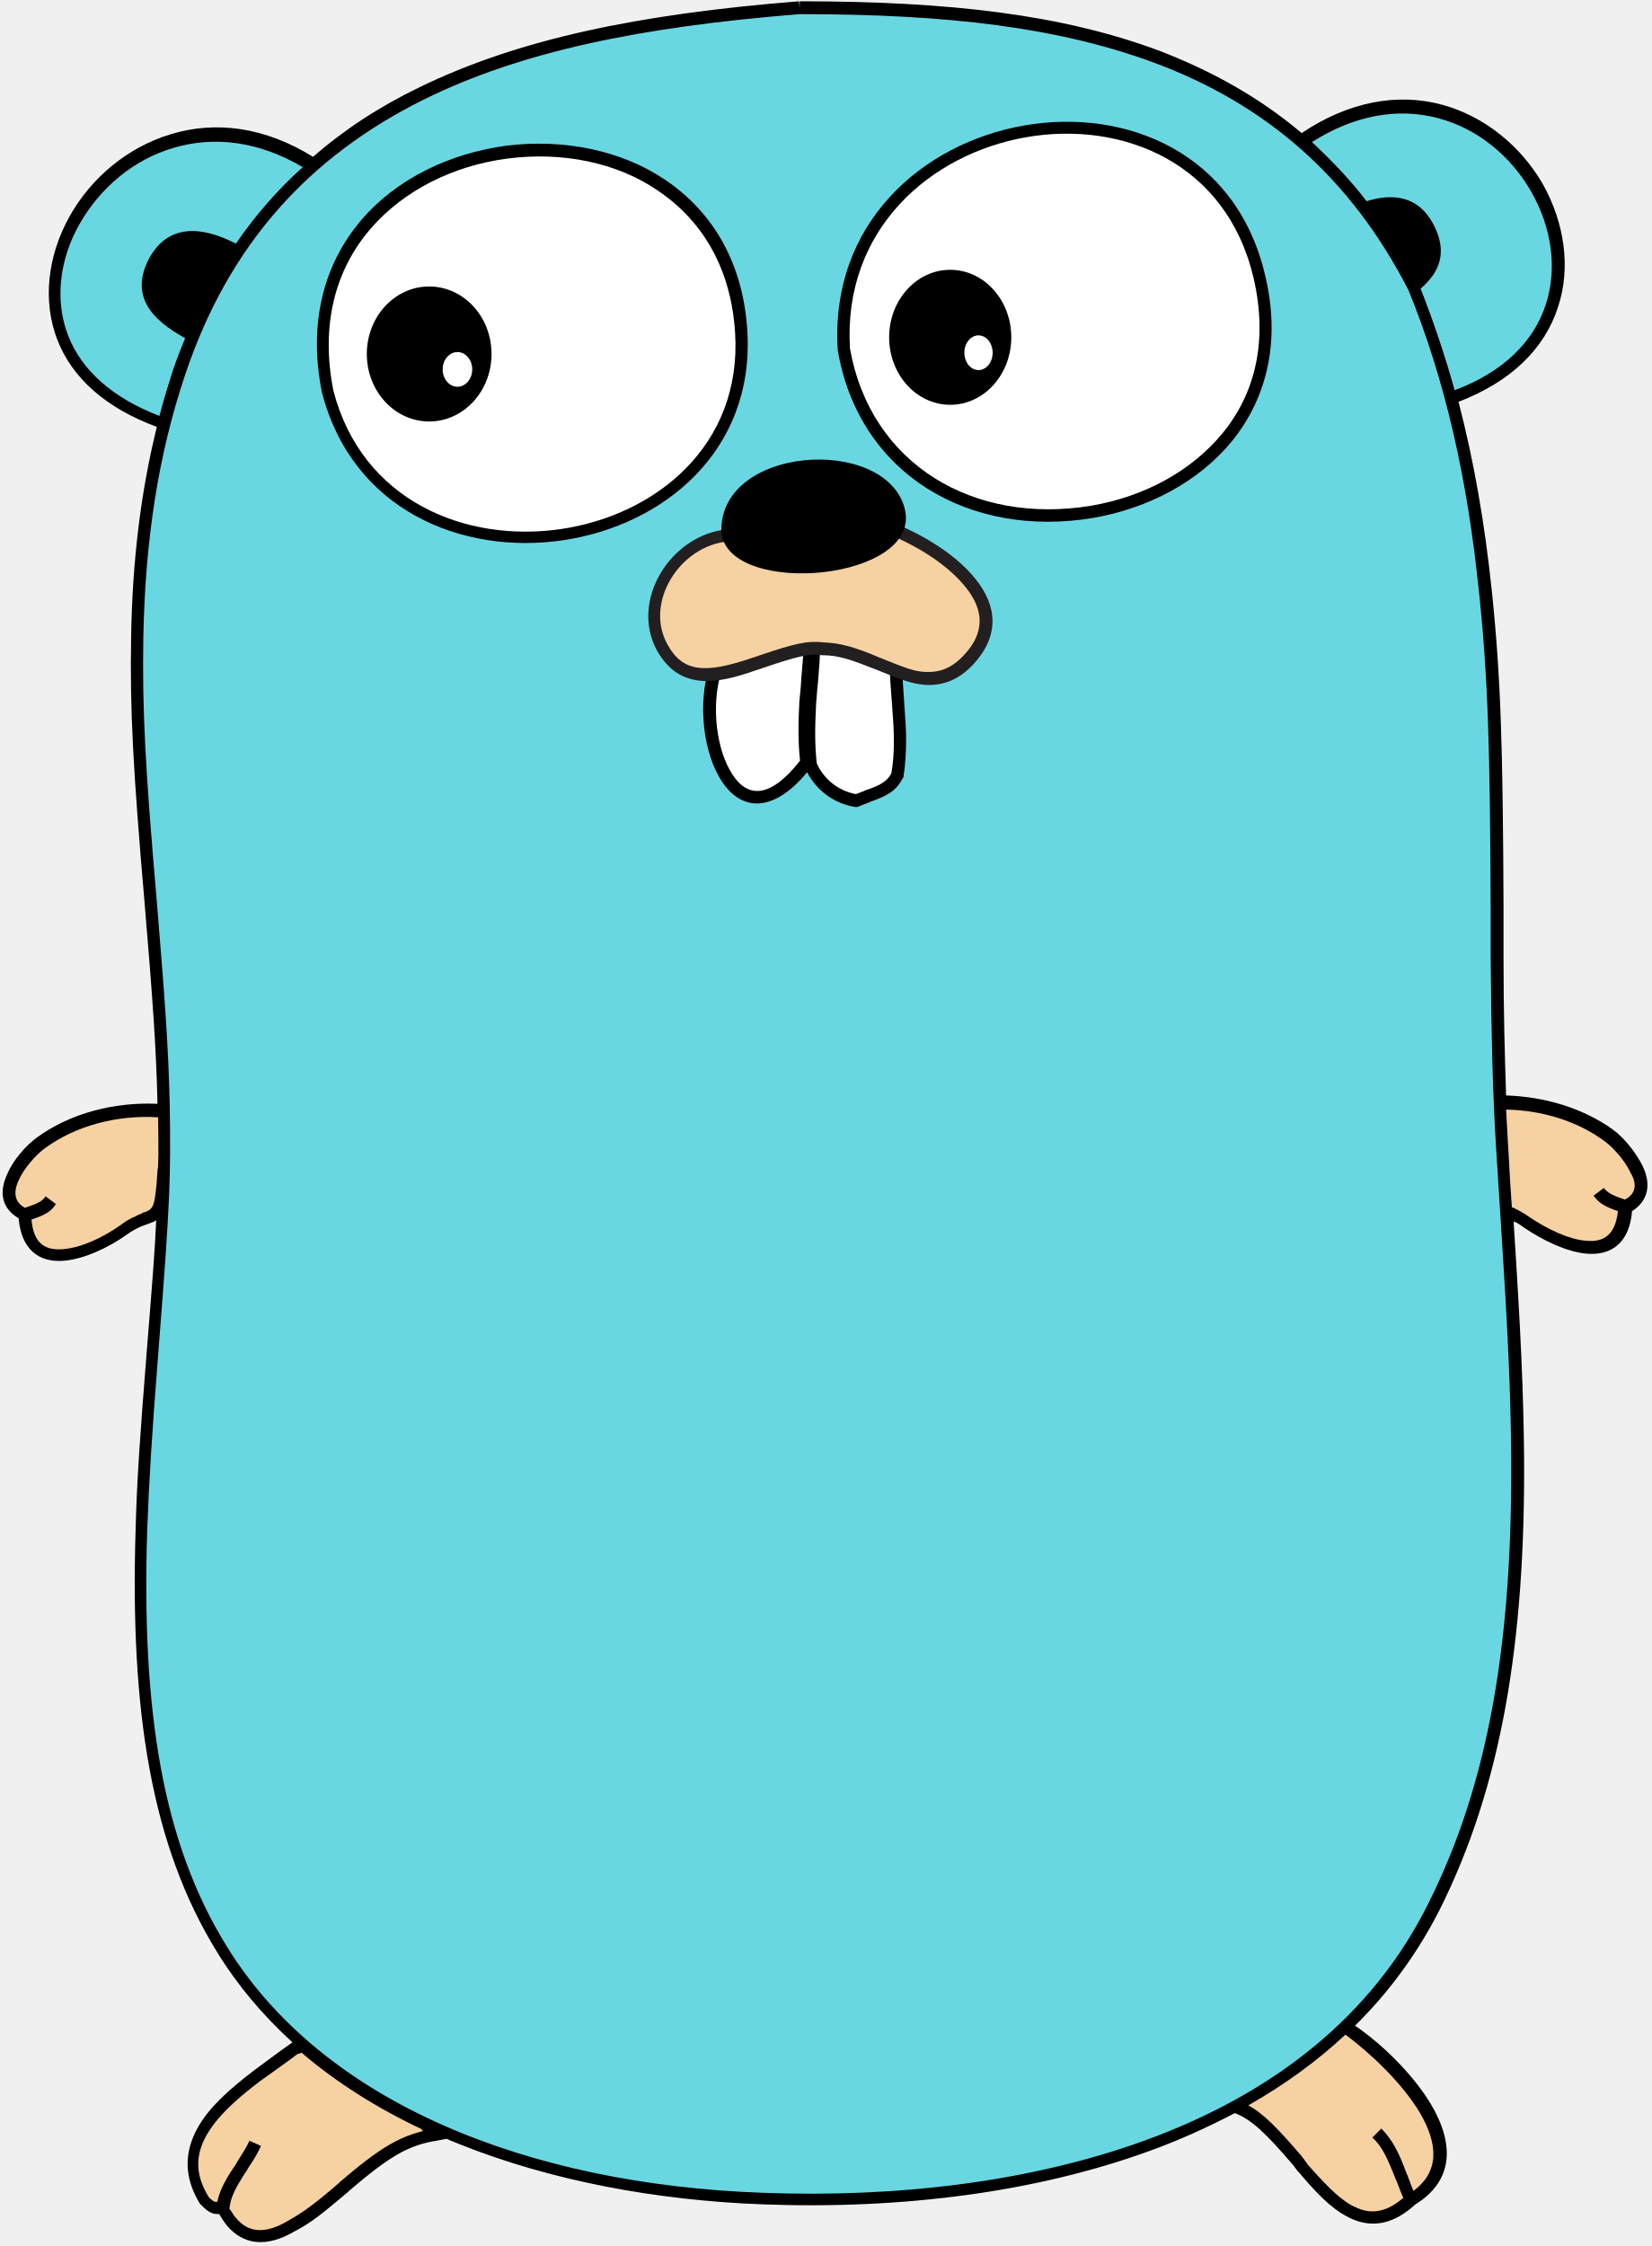
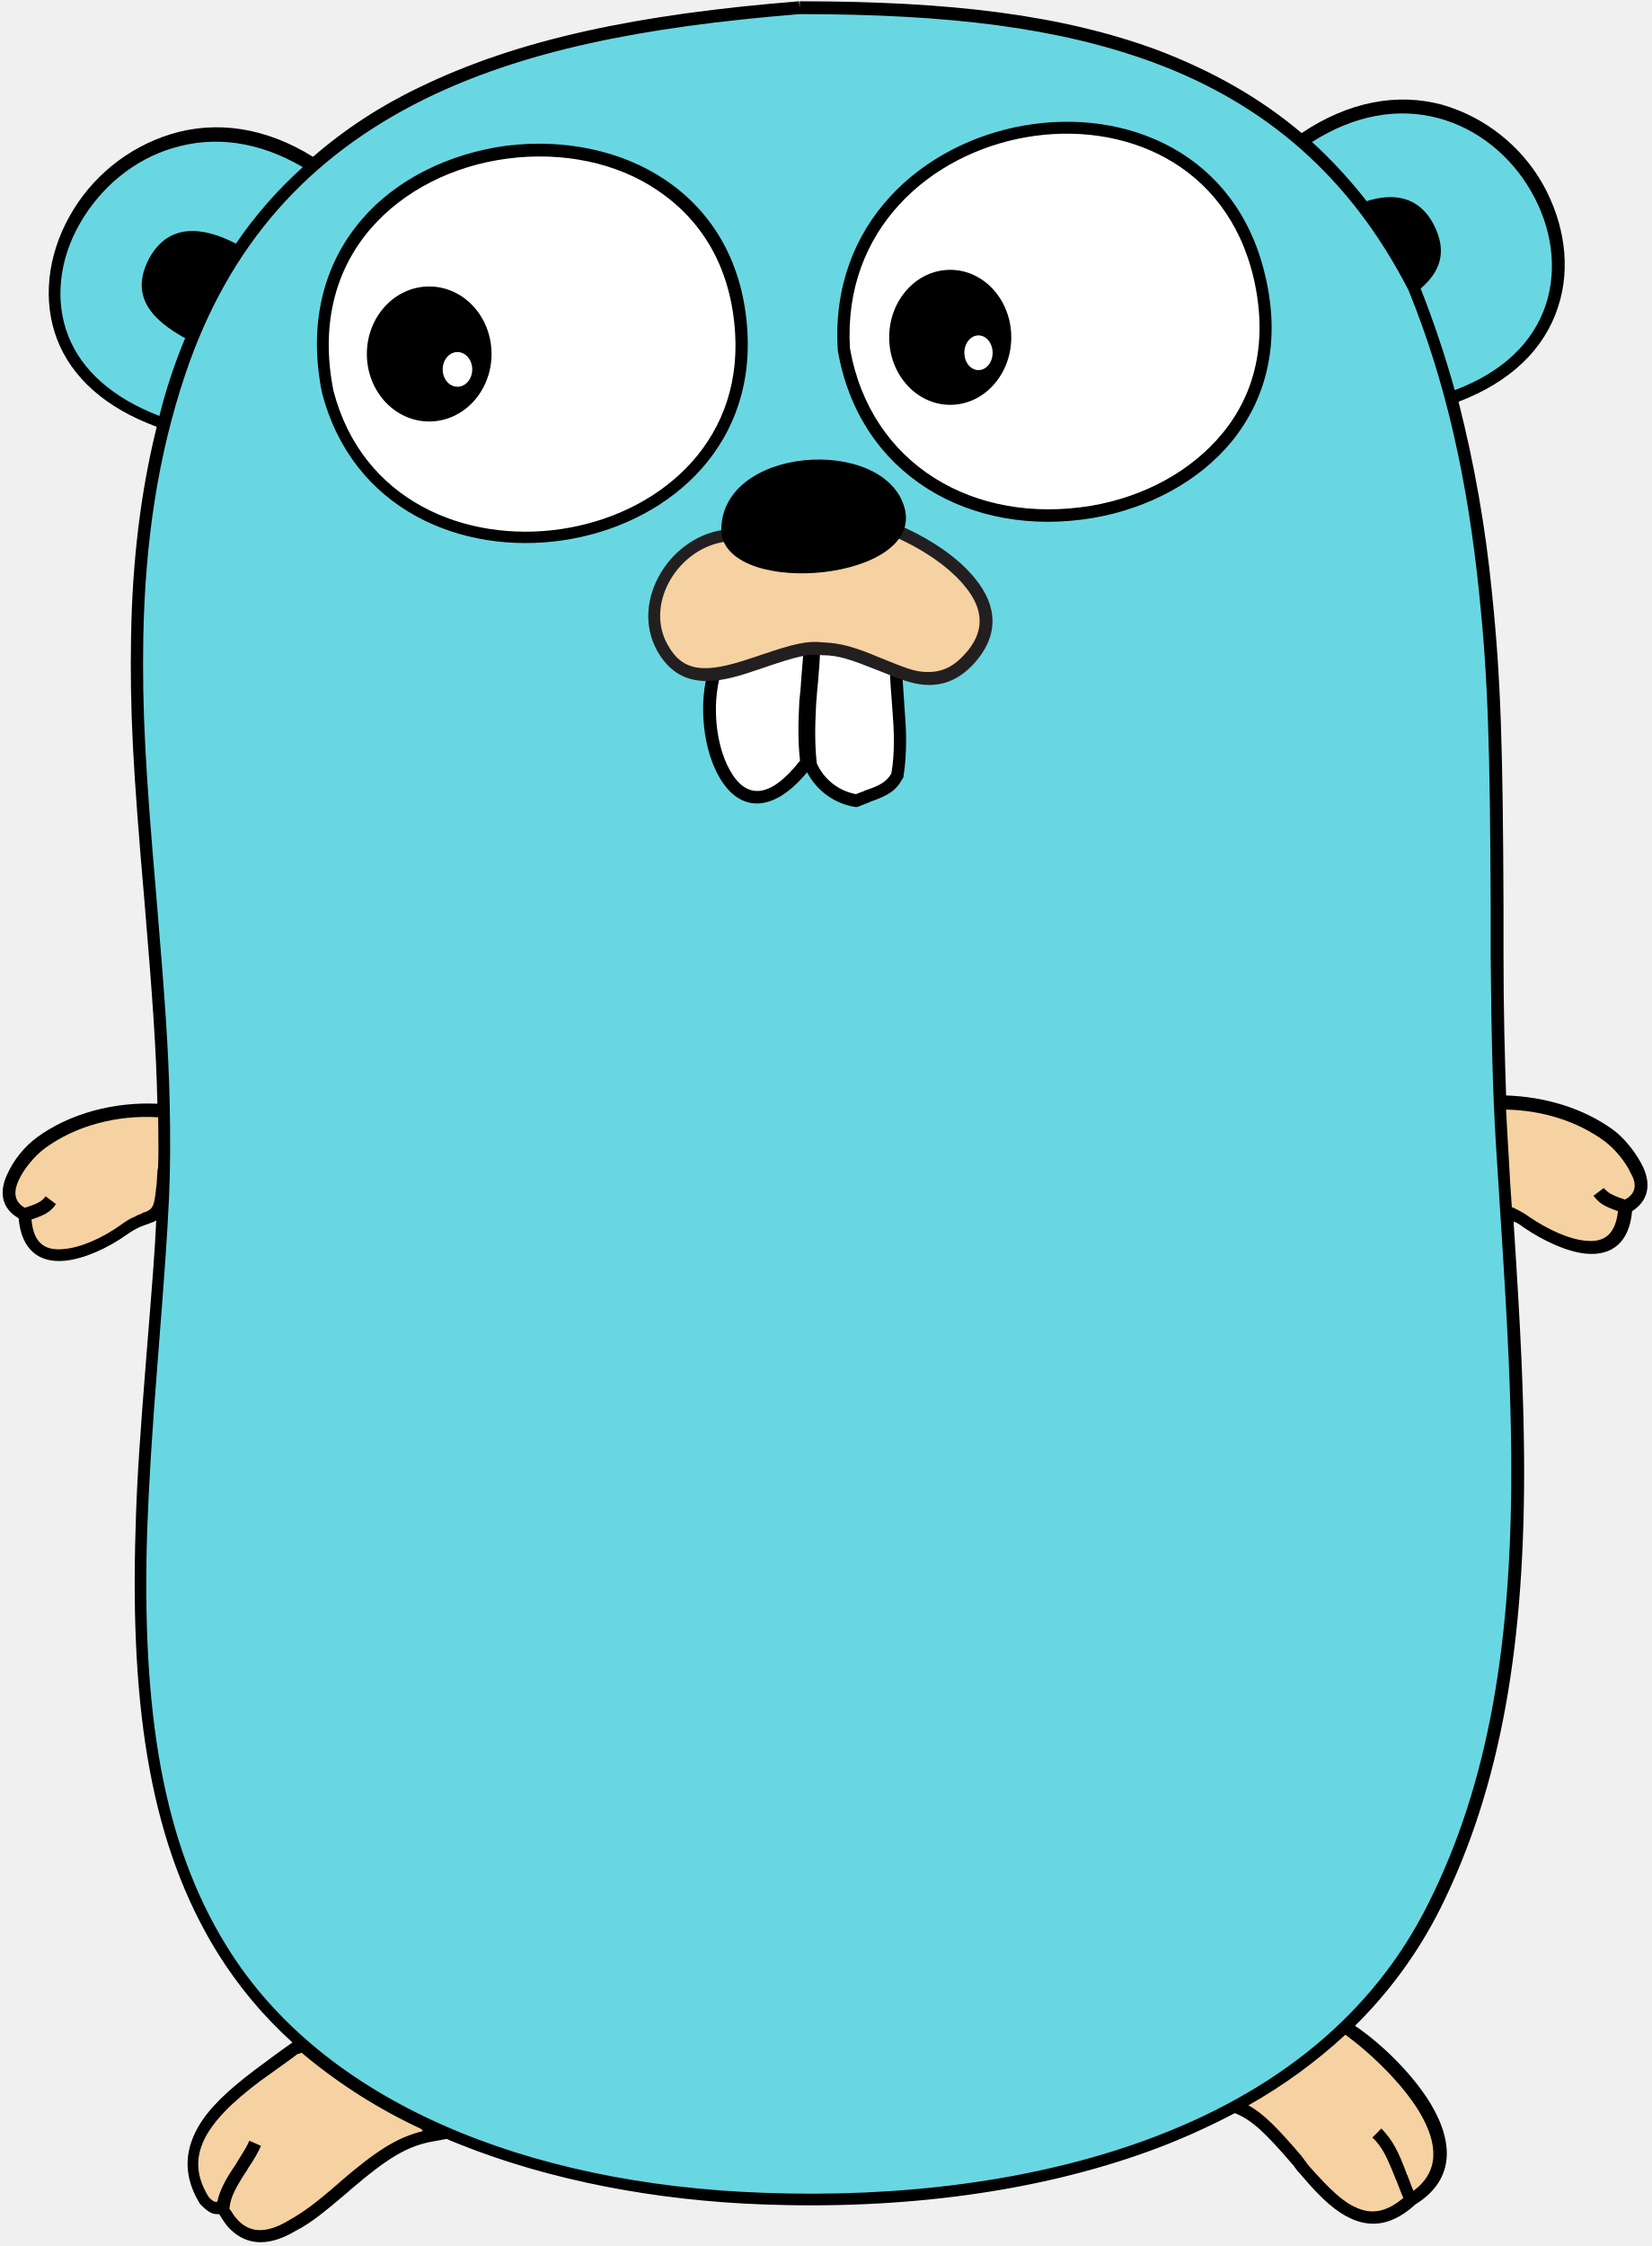
<svg xmlns="http://www.w3.org/2000/svg" width="1839" height="2500" viewBox="0 0 256 348" preserveAspectRatio="xMinYMin meet">
-   <path d="M3.686 188.165c.498 10.26 10.758 5.479 15.34 2.291 4.383-3.088 5.678-.498 6.076-6.475.299-3.984.697-7.869.498-11.853-6.674-.598-13.846.996-19.325 4.98-2.888 1.992-8.068 8.567-2.59 11.057M208.187 314.272c7.869 4.881 22.313 19.624 10.459 26.796-11.356 10.36-17.73-11.456-27.692-14.444 4.283-5.877 9.662-11.256 17.233-12.352zM67.337 330.907c-9.264 1.395-14.444 9.762-22.213 14.046-7.272 4.283-10.061-1.395-10.659-2.59-1.095-.498-.996.498-2.789-1.295-6.773-10.659 6.973-18.428 14.145-23.708 9.961-1.992 16.237 6.674 21.516 13.547zM251.916 186.87c-.498 10.26-10.758 5.479-15.34 2.291-4.383-3.088-5.678-.498-6.076-6.475-.3-3.984-.698-7.869-.498-11.853 6.673-.598 13.845.996 19.324 4.98 2.79 1.992 8.069 8.567 2.59 11.057" fill="#F6D2A2" />
-   <path d="M224.722 61.759c35.561-12.551 7.77-61.26-23.21-39.745-20.32-17.432-48.31-20.62-77.696-20.62C95.03 3.687 67.636 8.966 48.511 25.7 17.63 5.777-10.858 53.59 25.4 65.644c-10.16 39.445 1.394 79.688-.2 119.831-1.494 36.06-10.957 84.37 9.065 116.744 17.034 27.692 53.69 37.554 83.873 38.65 38.549 1.394 85.266-8.069 103.993-45.423 17.93-35.561 12.95-79.888 10.659-118.238-2.291-38.749 1.992-78.095-8.069-115.45z" fill="#69D7E2" />
-   <path d="M254.605 180.794c-.996-2.092-2.888-4.483-4.681-5.778-4.582-3.287-10.46-5.08-16.536-5.279-.199-6.176-.398-12.95-.398-21.516v-7.77c-.1-24.504-.399-35.262-1.793-48.71-1.096-10.558-2.79-20.32-5.18-29.484 8.069-3.088 13.348-8.168 15.44-14.743 1.992-6.076.996-12.949-2.39-19.025-3.487-5.977-9.065-10.46-15.54-12.252-6.973-1.893-14.543-.498-21.815 4.382-6.475-5.478-13.945-9.662-22.313-12.85C164.557 2.292 147.325.2 123.916.2v.996l-.1-.996c-25.002 1.992-43.53 5.877-58.87 13.348-6.176 2.988-11.654 6.574-16.435 10.758-7.372-4.582-15.042-5.678-22.114-3.486-6.574 1.992-12.252 6.674-15.639 12.75-3.387 6.076-4.184 13.049-1.893 19.026 2.291 5.976 7.57 10.658 15.44 13.547-2.49 10.06-3.785 20.719-3.984 32.473-.2 11.455.298 20.62 2.091 41.338 1.295 15.44 1.793 22.512 1.993 31.079-6.774-.299-13.547 1.494-18.628 5.18-1.793 1.295-3.785 3.586-4.681 5.777-1.295 2.79-.797 5.28 1.793 6.774.398 4.781 3.088 6.972 7.172 6.574 2.988-.299 6.574-1.893 9.662-4.084a11.208 11.208 0 0 1 2.092-1.195c.299-.1.498-.2.797-.3 0 0 .597-.198.797-.298.298-.1.597-.2.796-.399-.199 4.682-.597 9.563-1.494 20.72-.996 12.55-1.494 19.424-1.693 27.094-.897 28.488 2.49 49.207 12.65 65.643 3.188 5.18 7.073 9.762 11.655 13.946-.897.597-4.682 3.387-5.877 4.283-4.184 3.188-7.072 5.877-8.766 8.865-2.191 3.885-2.191 7.77.299 11.854l.1.1.1.1c1.095 1.095 1.693 1.394 2.49 1.394H33.966c.1.2.2.299.3.498.298.498.597.896.896 1.295 2.49 2.889 5.976 3.586 10.658.797 2.49-1.295 4.283-2.79 8.068-5.977l.2-.2c6.076-5.179 9.064-7.071 13.547-7.769l1.594-.299c.597.3 1.195.499 1.892.797 14.145 5.678 30.58 8.766 47.216 9.364 21.516.797 42.235-1.893 59.766-8.268 4.682-1.693 9.065-3.686 13.249-5.877 2.59.996 4.78 3.088 8.965 7.969.199.2.199.2.298.398.2.2.2.3.3.399.198.299.497.498.696.797 3.288 3.884 5.48 5.777 7.97 6.873 3.286 1.394 6.474.697 9.761-2.291 5.778-3.586 6.176-9.164 2.39-15.54-2.689-4.482-7.37-9.164-11.753-12.152 5.18-5.08 9.662-11.156 13.148-18.03 9.563-19.125 13.249-41.438 13.05-70.126-.1-10.16-.499-19.025-1.594-35.96v-.497c.498.199.996.498 1.494.896 3.088 2.092 6.674 3.785 9.662 4.084 4.084.399 6.774-1.793 7.172-6.574 2.49-1.594 2.988-4.084 1.693-6.873zM222.93 18.328c5.977 1.594 11.157 5.778 14.344 11.356 3.188 5.578 4.084 11.854 2.291 17.432-1.892 5.877-6.674 10.559-14.145 13.348a162.04 162.04 0 0 0-5.279-15.739c2.889-2.49 4.283-5.578 1.992-9.96-2.29-4.384-6.275-4.882-10.36-3.587-2.59-3.387-5.478-6.375-8.466-9.164 6.574-4.184 13.348-5.379 19.623-3.686zM10.56 51.997c-2.092-5.38-1.395-11.754 1.793-17.332 3.187-5.579 8.367-9.961 14.543-11.754 6.375-1.893 13.248-.997 20.022 2.988a65.541 65.541 0 0 0-10.36 11.854c-5.18-2.69-10.459-3.188-13.447 2.29-3.088 5.878.498 9.563 5.578 12.352-.697 1.694-1.395 3.487-1.992 5.28-.698 2.191-1.395 4.482-1.992 6.773-7.272-2.789-12.053-7.072-14.145-12.451zm12.053 135.77c-.1 0-.698.199-.698.298-.298.1-.597.2-.896.399-.797.299-1.594.797-2.39 1.394-2.79 1.993-6.177 3.487-8.767 3.686-2.988.299-4.681-.996-4.98-4.582 2.092-.697 2.988-1.195 3.785-2.39l-1.594-1.196c-.597.797-1.195 1.096-2.988 1.693-.1 0-.1 0-.2.1-1.593-.897-1.892-2.291-.995-4.283.797-1.793 2.59-3.885 4.084-4.98 4.781-3.487 11.156-5.18 17.531-4.782 0 2.49.1 4.98 0 7.37 0 .3 0 .499-.1.798-.099 1.394-.099 1.992-.199 2.69-.298 2.888-.498 3.286-1.593 3.785zm30.082 150.312l-.2.2c-3.685 3.187-5.478 4.482-7.769 5.777-3.785 2.291-6.375 1.793-8.168-.398-.299-.3-.498-.698-.697-.997-.1-.1-.2-.298-.299-.398v-.1c.2-1.793.897-3.088 2.69-5.877.1-.1.1-.1.1-.199 1.095-1.594 1.593-2.49 2.091-3.586l-1.793-.797c-.398.897-.896 1.694-1.893 3.287-.1.1-.1.1-.1.2-1.792 2.59-2.59 4.183-2.988 5.976h-.1H33.27c-.2-.1-.498-.299-.896-.697-3.885-6.176-.797-11.455 7.968-18.03 1.096-.796 4.782-3.386 5.778-4.183.2 0 .398-.1.598-.2 5.378 4.583 11.654 8.567 18.627 11.854 0 .1.1.2.199.3-4.084.995-7.272 3.087-12.85 7.868zm167.247-10.857c3.088 5.18 2.988 9.363-.897 12.252-.298-.598-.498-1.295-.896-2.291 0-.1 0-.1-.1-.2-1.394-3.785-2.29-5.378-3.984-7.171l-1.395 1.394c1.494 1.395 2.192 2.889 3.586 6.375 0 .1 0 .1.1.2.498 1.294.797 2.091 1.096 2.789-2.59 2.191-4.881 2.59-7.272 1.494-2.092-.897-4.084-2.79-7.272-6.375-.199-.2-.398-.498-.597-.797-.1-.1-.2-.2-.3-.399-.198-.199-.198-.199-.298-.398-3.686-4.283-5.877-6.574-8.268-7.87 5.579-3.187 10.56-6.773 15.042-10.957 4.183 3.088 8.865 7.67 11.455 11.954zm1.394-32.274c-8.566 17.233-23.707 29.385-44.028 36.756-17.332 6.276-37.852 8.866-59.069 8.069-36.557-1.295-68.233-14.045-83.075-38.151-9.961-16.038-13.249-36.458-12.352-64.548.299-7.67.697-14.543 1.693-27.094 1.096-14.145 1.395-18.229 1.694-24.604.199-4.582.199-9.264.1-14.244-.2-8.766-.698-15.739-1.993-31.378-1.793-20.719-2.291-29.784-2.092-41.14.3-14.94 2.291-28.09 6.475-40.54C35.46 37.851 47.913 24.204 65.843 15.34 80.884 7.97 99.113 4.184 123.916 2.191c23.21 0 40.143 2.092 54.786 7.471 17.531 6.475 30.58 17.83 39.545 35.263 5.778 14.144 9.165 29.385 10.958 46.916 1.394 13.348 1.693 24.106 1.793 48.51v7.77c.1 12.053.298 20.52.797 28.987.199 3.287.298 4.682.796 12.551 1.096 16.934 1.495 25.7 1.594 35.86.2 28.588-3.387 50.602-12.85 69.429zm30.481-109.074c-.1 0-.199-.1-.298-.1-1.793-.597-2.391-.996-2.989-1.693l-1.594 1.195c.897 1.196 1.793 1.694 3.786 2.39-.399 3.587-2.092 4.882-4.98 4.583-2.59-.2-5.978-1.793-8.767-3.686-.797-.597-1.593-.996-2.39-1.394-.1 0-.2-.1-.3-.1-.398-5.478-.398-6.873-.597-9.762l-.299-5.379c5.579.1 11.057 1.793 15.24 4.881 1.495 1.096 3.288 3.188 4.085 4.98.996 1.694.797 3.188-.897 4.085z" />
-   <path d="M138.918 104.123c.1 5.08 1.096 10.658.199 16.037-1.395 2.59-3.984 2.89-6.275 3.885-3.188-.498-5.878-2.59-7.172-5.578-.797-6.076.199-11.854.498-17.93 0-.2 3.785.1 7.172 1.096 2.888.896 5.578 2.39 5.578 2.49zM110.728 104.521c-2.79 10.56 3.686 27.792 14.344 13.647-.797-5.977.1-11.754.398-17.631.1-.498-14.642 3.287-14.742 3.984z" fill="#FFF" />
-   <path d="M140.113 108.805c-.2-2.989-.299-4.184-.299-5.678v-.697l-.697-.2-12.551-3.884v-.698l-1.295.3h-.1v.099l-14.144 3.586-.498.1-.2.497c-2.191 5.28-1.693 13.249 1.096 18.13 3.188 5.578 8.367 5.677 13.647-.698a10.192 10.192 0 0 0 7.47 5.38h.3l.298-.1c.399-.2.797-.3 1.495-.598.1 0 .1 0 .199-.1 2.888-.996 4.084-1.793 5.08-3.685l.1-.1v-.199c.298-1.793.398-3.686.398-5.777 0-1.495-.1-2.89-.299-5.678zm-15.938-3.686c-.1 1.793-.199 2.49-.298 3.486-.2 3.686-.2 6.475.1 9.264-4.683 5.977-8.368 5.977-10.858 1.494-2.391-4.183-2.89-11.256-1.096-15.937l12.55-3.188c-.099 1.295-.198 2.59-.398 4.881zm13.946 14.743c-.697 1.195-1.594 1.793-3.985 2.59-.1 0-.1 0-.199.099-.597.2-.996.398-1.295.498-2.69-.498-4.98-2.291-6.076-4.781-.299-2.69-.299-5.479-.1-9.164.1-.997.1-1.694.3-3.487.198-2.29.298-3.685.298-4.98l10.858 3.287c0 1.295.1 2.49.299 5.08.199 2.69.298 4.084.298 5.678 0 1.892-.1 3.586-.398 5.18z" />
-   <g transform="translate(48.476 21.976)">
-     <path d="M2.291 38.749c9.164 35.66 66.241 26.496 64.05-9.264C63.75-13.348-6.475-5.08 2.29 38.749" fill="#FFF" />
-     <path d="M67.337 29.385c-.598-10.36-5.18-18.428-12.75-23.508C47.813 1.295 38.848-.498 29.983.597 21.118 1.794 12.949 5.778 7.57 12.054 1.594 19.026-.697 28.19 1.395 38.749l.896-.2-.896.2c9.363 36.656 68.133 27.791 65.942-9.364zM3.187 38.55c-1.992-10.06.2-18.627 5.778-25.102 5.08-5.877 12.75-9.761 21.217-10.857 8.467-1.096 16.934.598 23.31 4.98 7.071 4.782 11.355 12.253 11.952 22.114 2.092 34.764-53.391 43.132-62.256 8.865z" />
-     <ellipse cx="18.03" cy="32.872" rx="9.662" ry="10.459" />
-     <ellipse fill="#FFF" cx="22.412" cy="35.262" rx="2.291" ry="2.689" />
+   <path d="M3.69 188.16c.5 10.26 10.75 5.48 15.34 2.3 4.38-3.1 5.67-.5 6.07-6.48.3-3.98.7-7.87.5-11.85-6.67-.6-13.85 1-19.32 4.98-2.9 1.99-8.07 8.56-2.6 11.05m204.5 126.11c7.88 4.88 22.32 19.63 10.47 26.8-11.36 10.36-17.73-11.46-27.7-14.45 4.29-5.87 9.67-11.25 17.24-12.35zM67.35 330.91c-9.27 1.4-14.45 9.76-22.22 14.04-7.27 4.29-10.06-1.4-10.66-2.59-1.09-.5-1 .5-2.78-1.3-6.78-10.65 6.97-18.42 14.14-23.7 9.96-2 16.24 6.67 21.52 13.55zm184.58-144.04c-.5 10.26-10.76 5.48-15.34 2.3-4.39-3.1-5.68-.5-6.08-6.48-.3-3.99-.7-7.87-.5-11.86 6.68-.6 13.85 1 19.33 4.98 2.79 2 8.07 8.57 2.59 11.06" fill="#F6D2A2" />
+   <path d="M224.72 61.76C260.28 49.2 232.5.5 201.52 22 181.18 4.58 153.2 1.4 123.81 1.4 95.03 3.7 67.64 8.97 48.52 25.7 17.62 5.78-10.87 53.59 25.4 65.64c-10.16 39.45 1.4 79.7-.2 119.84-1.5 36.06-10.96 84.37 9.06 116.74 17.04 27.7 53.7 37.55 83.88 38.65 38.55 1.4 85.26-8.07 104-45.42 17.92-35.56 12.94-79.9 10.65-118.24-2.3-38.75 2-78.1-8.07-115.45z" fill="#69D7E2" />
+   <path d="M254.6 180.8c-1-2.1-2.88-4.49-4.68-5.78-4.58-3.3-10.46-5.08-16.53-5.28-.2-6.18-.4-12.95-.4-21.52v-7.77c-.1-24.5-.4-35.26-1.8-48.7a197.2 197.2 0 00-5.17-29.5c8.07-3.08 13.34-8.16 15.44-14.74 1.99-6.07 1-12.94-2.4-19.02a26.37 26.37 0 00-15.53-12.25c-6.98-1.9-14.55-.5-21.82 4.38-6.47-5.48-13.94-9.66-22.31-12.85C164.56 2.29 147.32.2 123.92.2v1l-.1-1c-25 2-43.53 5.88-58.87 13.35A73.19 73.19 0 0048.5 24.3c-7.37-4.59-15.04-5.68-22.11-3.49a27.17 27.17 0 00-15.64 12.75c-3.39 6.08-4.19 13.05-1.9 19.03 2.3 5.97 7.57 10.65 15.44 13.54-2.49 10.06-3.78 20.72-3.98 32.48-.2 11.45.3 20.62 2.1 41.33 1.29 15.44 1.78 22.52 1.98 31.08-6.77-.3-13.54 1.5-18.62 5.18A14.85 14.85 0 001.1 182c-1.3 2.79-.8 5.28 1.79 6.77.4 4.79 3.09 6.98 7.17 6.58 2.99-.3 6.57-1.9 9.66-4.09a11.2 11.2 0 012.1-1.2c.3-.1.5-.2.8-.3 0 0 .59-.19.79-.29.3-.1.6-.2.8-.4-.2 4.68-.6 9.57-1.5 20.72-1 12.55-1.5 19.43-1.7 27.1-.89 28.48 2.5 49.2 12.66 65.64a64.77 64.77 0 0011.65 13.95c-.9.6-4.68 3.38-5.87 4.28-4.19 3.19-7.08 5.88-8.77 8.86-2.2 3.89-2.2 7.77.3 11.86l.1.1.1.1c1.1 1.1 1.7 1.4 2.49 1.4h.3c.1.2.2.29.3.49.3.5.6.9.9 1.3 2.48 2.88 5.97 3.58 10.65.8 2.49-1.3 4.28-2.8 8.07-5.99l.2-.2c6.07-5.17 9.06-7.07 13.54-7.76l1.6-.3c.6.3 1.2.5 1.9.8 14.14 5.67 30.57 8.76 47.2 9.36 21.52.8 42.24-1.9 59.77-8.27 4.68-1.7 9.07-3.69 13.25-5.88 2.6 1 4.78 3.09 8.97 7.97.2.2.2.2.3.4.2.2.2.3.3.4.2.3.5.5.7.8 3.28 3.88 5.47 5.77 7.96 6.87 3.29 1.4 6.47.7 9.76-2.3 5.78-3.58 6.18-9.16 2.4-15.53-2.7-4.48-7.38-9.17-11.76-12.15a68.86 68.86 0 0013.15-18.03c9.56-19.13 13.25-41.44 13.05-70.13-.1-10.16-.5-19.03-1.6-35.96v-.5c.5.2 1 .5 1.5.9 3.08 2.09 6.67 3.78 9.66 4.08 4.08.4 6.77-1.8 7.17-6.57 2.5-1.6 2.99-4.09 1.7-6.87zM222.94 18.32c5.98 1.6 11.16 5.78 14.34 11.35 3.2 5.58 4.09 11.86 2.3 17.44-1.9 5.87-6.68 10.56-14.15 13.34a162.04 162.04 0 00-5.28-15.74c2.89-2.49 4.28-5.57 2-9.96-2.3-4.38-6.28-4.88-10.37-3.58a74.44 74.44 0 00-8.46-9.17c6.57-4.18 13.34-5.38 19.62-3.68zM10.56 52c-2.1-5.38-1.4-11.76 1.8-17.34 3.18-5.57 8.36-9.96 14.54-11.75 6.37-1.9 13.24-1 20.02 2.99a65.54 65.54 0 00-10.36 11.85c-5.18-2.69-10.46-3.19-13.45 2.3-3.09 5.87.5 9.56 5.58 12.35a82.62 82.62 0 00-3.99 12.05c-7.27-2.8-12.05-7.07-14.14-12.45zm12.05 135.77c-.1 0-.7.2-.7.3-.3.1-.6.2-.9.4-.79.3-1.58.8-2.38 1.39-2.8 2-6.18 3.48-8.77 3.68-2.99.3-4.68-1-4.98-4.58 2.1-.7 2.99-1.2 3.79-2.39l-1.6-1.2c-.6.8-1.2 1.1-2.98 1.7-.1 0-.1 0-.2.1-1.6-.9-1.9-2.3-1-4.28.8-1.8 2.59-3.89 4.08-4.98 4.79-3.5 11.16-5.18 17.54-4.79 0 2.5.1 4.98 0 7.37 0 .3 0 .5-.1.8-.1 1.4-.1 2-.2 2.7-.3 2.88-.5 3.28-1.6 3.78zm30.09 150.3l-.2.2c-3.69 3.2-5.48 4.5-7.77 5.79-3.79 2.29-6.38 1.79-8.17-.4-.3-.3-.5-.7-.7-1-.1-.1-.2-.3-.3-.4v-.1c.2-1.79.9-3.09 2.7-5.87.1-.1.1-.1.1-.2 1.09-1.6 1.59-2.5 2.08-3.59l-1.79-.8c-.4.9-.9 1.7-1.9 3.3-.1.1-.1.1-.1.2-1.78 2.58-2.58 4.17-2.98 5.97h-.4c-.2-.1-.5-.3-.9-.7-3.88-6.18-.8-11.46 7.97-18.03 1.1-.8 4.78-3.39 5.78-4.18.2 0 .4-.1.6-.2a83.67 83.67 0 0018.62 11.85c0 .1.1.2.2.3-4.08 1-7.27 3.09-12.85 7.87zm167.24-10.85c3.09 5.18 2.99 9.36-.9 12.25-.3-.6-.5-1.3-.9-2.29 0-.1 0-.1-.1-.2-1.38-3.78-2.28-5.38-3.97-7.17l-1.4 1.4c1.5 1.4 2.2 2.89 3.59 6.37 0 .1 0 .1.1.2.5 1.3.8 2.1 1.1 2.79-2.6 2.2-4.89 2.59-7.28 1.5-2.1-.9-4.08-2.8-7.27-6.38-.2-.2-.4-.5-.6-.8-.1-.1-.2-.2-.3-.4-.2-.2-.2-.2-.3-.4-3.68-4.28-5.87-6.57-8.26-7.87a79.78 79.78 0 0015.04-10.95c4.18 3.09 8.86 7.67 11.45 11.95zm1.4-32.27c-8.57 17.23-23.71 29.38-44.03 36.75-17.33 6.28-37.85 8.87-59.07 8.07-36.56-1.3-68.23-14.04-83.08-38.15-9.96-16.04-13.24-36.46-12.35-64.55.3-7.67.7-14.54 1.7-27.09 1.1-14.15 1.39-18.23 1.69-24.6.2-4.59.2-9.27.1-14.25-.2-8.76-.7-15.74-2-31.38-1.79-20.72-2.28-29.78-2.09-41.14.3-14.94 2.3-28.09 6.48-40.54C35.46 37.85 47.9 24.2 65.84 15.34 80.88 7.97 99.11 4.18 123.92 2.19c23.2 0 40.14 2.1 54.78 7.47 17.53 6.48 30.58 17.83 39.55 35.27 5.78 14.14 9.16 29.38 10.96 46.91 1.39 13.35 1.69 24.1 1.79 48.51v7.77c.1 12.05.3 20.52.8 28.99l.8 12.55c1.09 16.93 1.49 25.7 1.59 35.86.2 28.59-3.4 50.6-12.85 69.43zm30.48-109.08c-.1 0-.2-.1-.3-.1-1.8-.6-2.4-1-2.99-1.69l-1.6 1.2c.9 1.2 1.8 1.69 3.8 2.39-.4 3.58-2.1 4.88-4.99 4.58-2.59-.2-5.98-1.8-8.76-3.69-.8-.6-1.6-1-2.4-1.4-.1 0-.2-.1-.3-.1-.4-5.47-.4-6.86-.6-9.75l-.3-5.38c5.59.1 11.07 1.8 15.25 4.88 1.5 1.1 3.29 3.19 4.08 4.98 1 1.7.8 3.19-.9 4.08z" />
+   <path d="M138.92 104.12c.1 5.08 1.1 10.66.2 16.04-1.4 2.59-3.99 2.89-6.28 3.88a9.38 9.38 0 01-7.17-5.57c-.8-6.08.2-11.86.5-17.93 0-.2 3.78.1 7.17 1.1 2.89.89 5.58 2.38 5.58 2.48zm-28.2.4c-2.78 10.56 3.7 27.8 14.35 13.65-.8-5.98.1-11.76.4-17.63.1-.5-14.64 3.28-14.74 3.98z" fill="#FFF" />
+   <path d="M140.11 108.8c-.2-2.98-.3-4.18-.3-5.67v-.7l-.7-.2-12.54-3.88v-.7l-1.3.3h-.1v.1l-14.14 3.58-.5.1-.2.5c-2.2 5.28-1.7 13.25 1.1 18.13 3.18 5.58 8.36 5.68 13.64-.7a10.2 10.2 0 007.47 5.38h.3l.3-.1c.4-.2.8-.3 1.5-.6.1 0 .1 0 .2-.1 2.88-1 4.08-1.79 5.07-3.68l.1-.1v-.2c.3-1.8.4-3.69.4-5.78 0-1.5-.1-2.89-.3-5.67zm-15.94-3.68c-.1 1.8-.2 2.49-.3 3.48-.2 3.7-.2 6.48.1 9.27-4.68 5.98-8.36 5.98-10.85 1.5-2.4-4.19-2.9-11.26-1.1-15.94l12.55-3.2c-.1 1.3-.2 2.6-.4 4.89zm13.95 14.74c-.7 1.2-1.6 1.8-3.98 2.6-.1 0-.1 0-.2.1-.6.2-1 .39-1.3.49a8.29 8.29 0 01-6.07-4.78c-.3-2.7-.3-5.48-.1-9.17.1-1 .1-1.69.3-3.48.2-2.3.3-3.69.3-4.98l10.85 3.28c0 1.3.1 2.5.3 5.08.2 2.7.3 4.09.3 5.68 0 1.9-.1 3.59-.4 5.18z" />
+   <g transform="translate(48.48 21.98)">
+     <path d="M2.3 38.75c9.15 35.66 66.23 26.5 64.04-9.26C63.75-13.36-6.47-5.08 2.3 38.75" fill="#FFF" />
+     <path d="M67.34 29.39c-.6-10.36-5.18-18.43-12.75-23.51C47.8 1.3 38.85-.5 29.99.6 21.11 1.8 12.94 5.78 7.56 12.05 1.59 19.03-.7 28.2 1.39 38.75l.9-.2-.9.2c9.37 36.66 68.14 27.79 65.95-9.36zM3.19 38.55c-2-10.06.2-18.63 5.77-25.1 5.08-5.88 12.75-9.76 21.22-10.86 8.47-1.1 16.94.6 23.31 4.98 7.07 4.78 11.36 12.25 11.95 22.11 2.1 34.77-53.39 43.14-62.25 8.87z" />
+     <ellipse cx="18.03" cy="32.87" rx="9.66" ry="10.46" />
+     <ellipse fill="#FFF" cx="22.41" cy="35.26" rx="2.29" ry="2.69" />
  </g>
-   <g transform="translate(129.618 18.098)">
-     <path d="M1.195 35.96C8.268 76.9 75.206 66.042 65.544 24.803 56.878-12.252-1.196-1.992 1.195 35.96" fill="#FFF" />
-     <path d="M66.44 24.604C57.575-13.547-2.19-3.088.2 36.059v.1c3.286 19.324 20.52 29.186 39.545 25.998C48.41 60.663 56.18 56.48 61.26 50.304c5.578-6.874 7.57-15.739 5.18-25.7zm-6.673 24.504c-4.782 5.778-12.053 9.762-20.321 11.157-18.03 2.988-34.167-6.276-37.354-24.405C-.1-.996 56.28-10.858 64.647 25.002c2.192 9.463.399 17.731-4.88 24.106z" />
-     <ellipse cx="17.631" cy="34.167" rx="9.463" ry="10.459" />
-     <ellipse fill="#FFF" cx="22.014" cy="36.557" rx="2.191" ry="2.689" />
+   <g transform="translate(129.62 18.1)">
+     <path d="M1.2 35.96c7.07 40.94 74 30.08 64.34-11.16C56.88-12.25-1.2-2 1.2 35.96" fill="#FFF" />
+     <path d="M66.44 24.6C57.58-13.55-2.19-3.09.2 36.06v.1c3.29 19.32 20.52 29.19 39.55 26 8.66-1.5 16.43-5.68 21.51-11.86 5.58-6.87 7.57-15.73 5.18-25.7zm-6.67 24.5c-4.79 5.79-12.06 9.77-20.32 11.17-18.03 2.98-34.17-6.28-37.36-24.41C-.1-1 56.28-10.86 64.65 25c2.19 9.46.4 17.73-4.88 24.1z" />
+     <ellipse cx="17.63" cy="34.17" rx="9.46" ry="10.46" />
+     <ellipse fill="#FFF" cx="22.01" cy="36.56" rx="2.19" ry="2.69" />
  </g>
-   <g>
-     <path d="M112.785 83.002c-7.87.697-14.245 9.961-10.16 17.332 5.378 9.762 17.431-.896 24.902.1 8.666.2 15.739 9.164 22.612 1.594 7.67-8.368-3.287-16.536-11.954-20.122l-25.4 1.096z" fill="#F6D2A2" />
-     <path d="M151.135 89.676c-2.69-3.387-7.371-6.475-12.452-8.567l-.199-.1h-.199l-25.5.997c-8.866.797-15.24 11.057-10.958 18.826 1.694 2.989 3.985 4.483 7.073 4.682 2.29.1 4.682-.398 8.367-1.693.299-.1.697-.2 1.195-.399 4.981-1.693 6.973-2.191 8.965-1.892h.1c2.39 0 4.383.697 8.168 2.191 4.184 1.693 5.479 2.192 7.57 2.39 2.89.2 5.38-.796 7.67-3.286 3.885-4.284 3.686-8.866.2-13.149zm-1.694 11.754c-1.892 2.092-3.785 2.79-6.076 2.69-1.793-.1-2.988-.598-6.973-2.192-3.984-1.693-6.175-2.29-8.765-2.39-2.49-.3-4.582.199-9.862 1.992-.498.199-.896.299-1.195.398-7.272 2.49-10.758 2.291-13.149-2.092-3.586-6.474 1.893-15.24 9.364-15.937l25.201-.997c4.782 1.993 9.065 4.881 11.555 7.97 2.988 3.585 3.088 7.171-.1 10.558z" fill="#231F20" />
-     <path d="M140.178 78.719c-3.088-11.356-28.987-9.662-28.39 3.885 1.295 10.06 31.378 7.37 28.39-3.885z" />
-   </g>
+   <path d="M112.78 83c-7.87.7-14.24 9.96-10.16 17.33 5.38 9.77 17.44-.9 24.9.1 8.67.2 15.75 9.17 22.62 1.6 7.67-8.37-3.29-16.54-11.95-20.12l-25.4 1.1z" fill="#F6D2A2" />
+   <path d="M151.13 89.68c-2.69-3.4-7.37-6.48-12.45-8.57l-.2-.1h-.2l-25.5 1c-8.86.8-15.24 11.05-10.95 18.82 1.7 3 3.98 4.49 7.07 4.68 2.29.1 4.68-.4 8.37-1.69.3-.1.7-.2 1.2-.4 4.97-1.7 6.96-2.19 8.96-1.89h.1c2.39 0 4.38.7 8.16 2.2 4.19 1.68 5.48 2.18 7.57 2.38 2.9.2 5.38-.8 7.67-3.28 3.89-4.29 3.7-8.87.2-13.15zm-1.69 11.75c-1.9 2.1-3.78 2.79-6.07 2.69-1.8-.1-3-.6-6.98-2.2-3.98-1.69-6.17-2.28-8.76-2.38-2.5-.3-4.58.2-9.87 1.99-.5.2-.9.3-1.19.4-7.27 2.49-10.76 2.29-13.15-2.1-3.58-6.47 1.9-15.23 9.37-15.93l25.2-1c4.78 2 9.06 4.88 11.55 7.97 2.99 3.59 3.09 7.17-.1 10.56z" fill="#231F20" />
+   <path d="M140.18 78.72c-3.09-11.36-28.99-9.66-28.4 3.88 1.3 10.06 31.39 7.37 28.4-3.88z" />
</svg>
